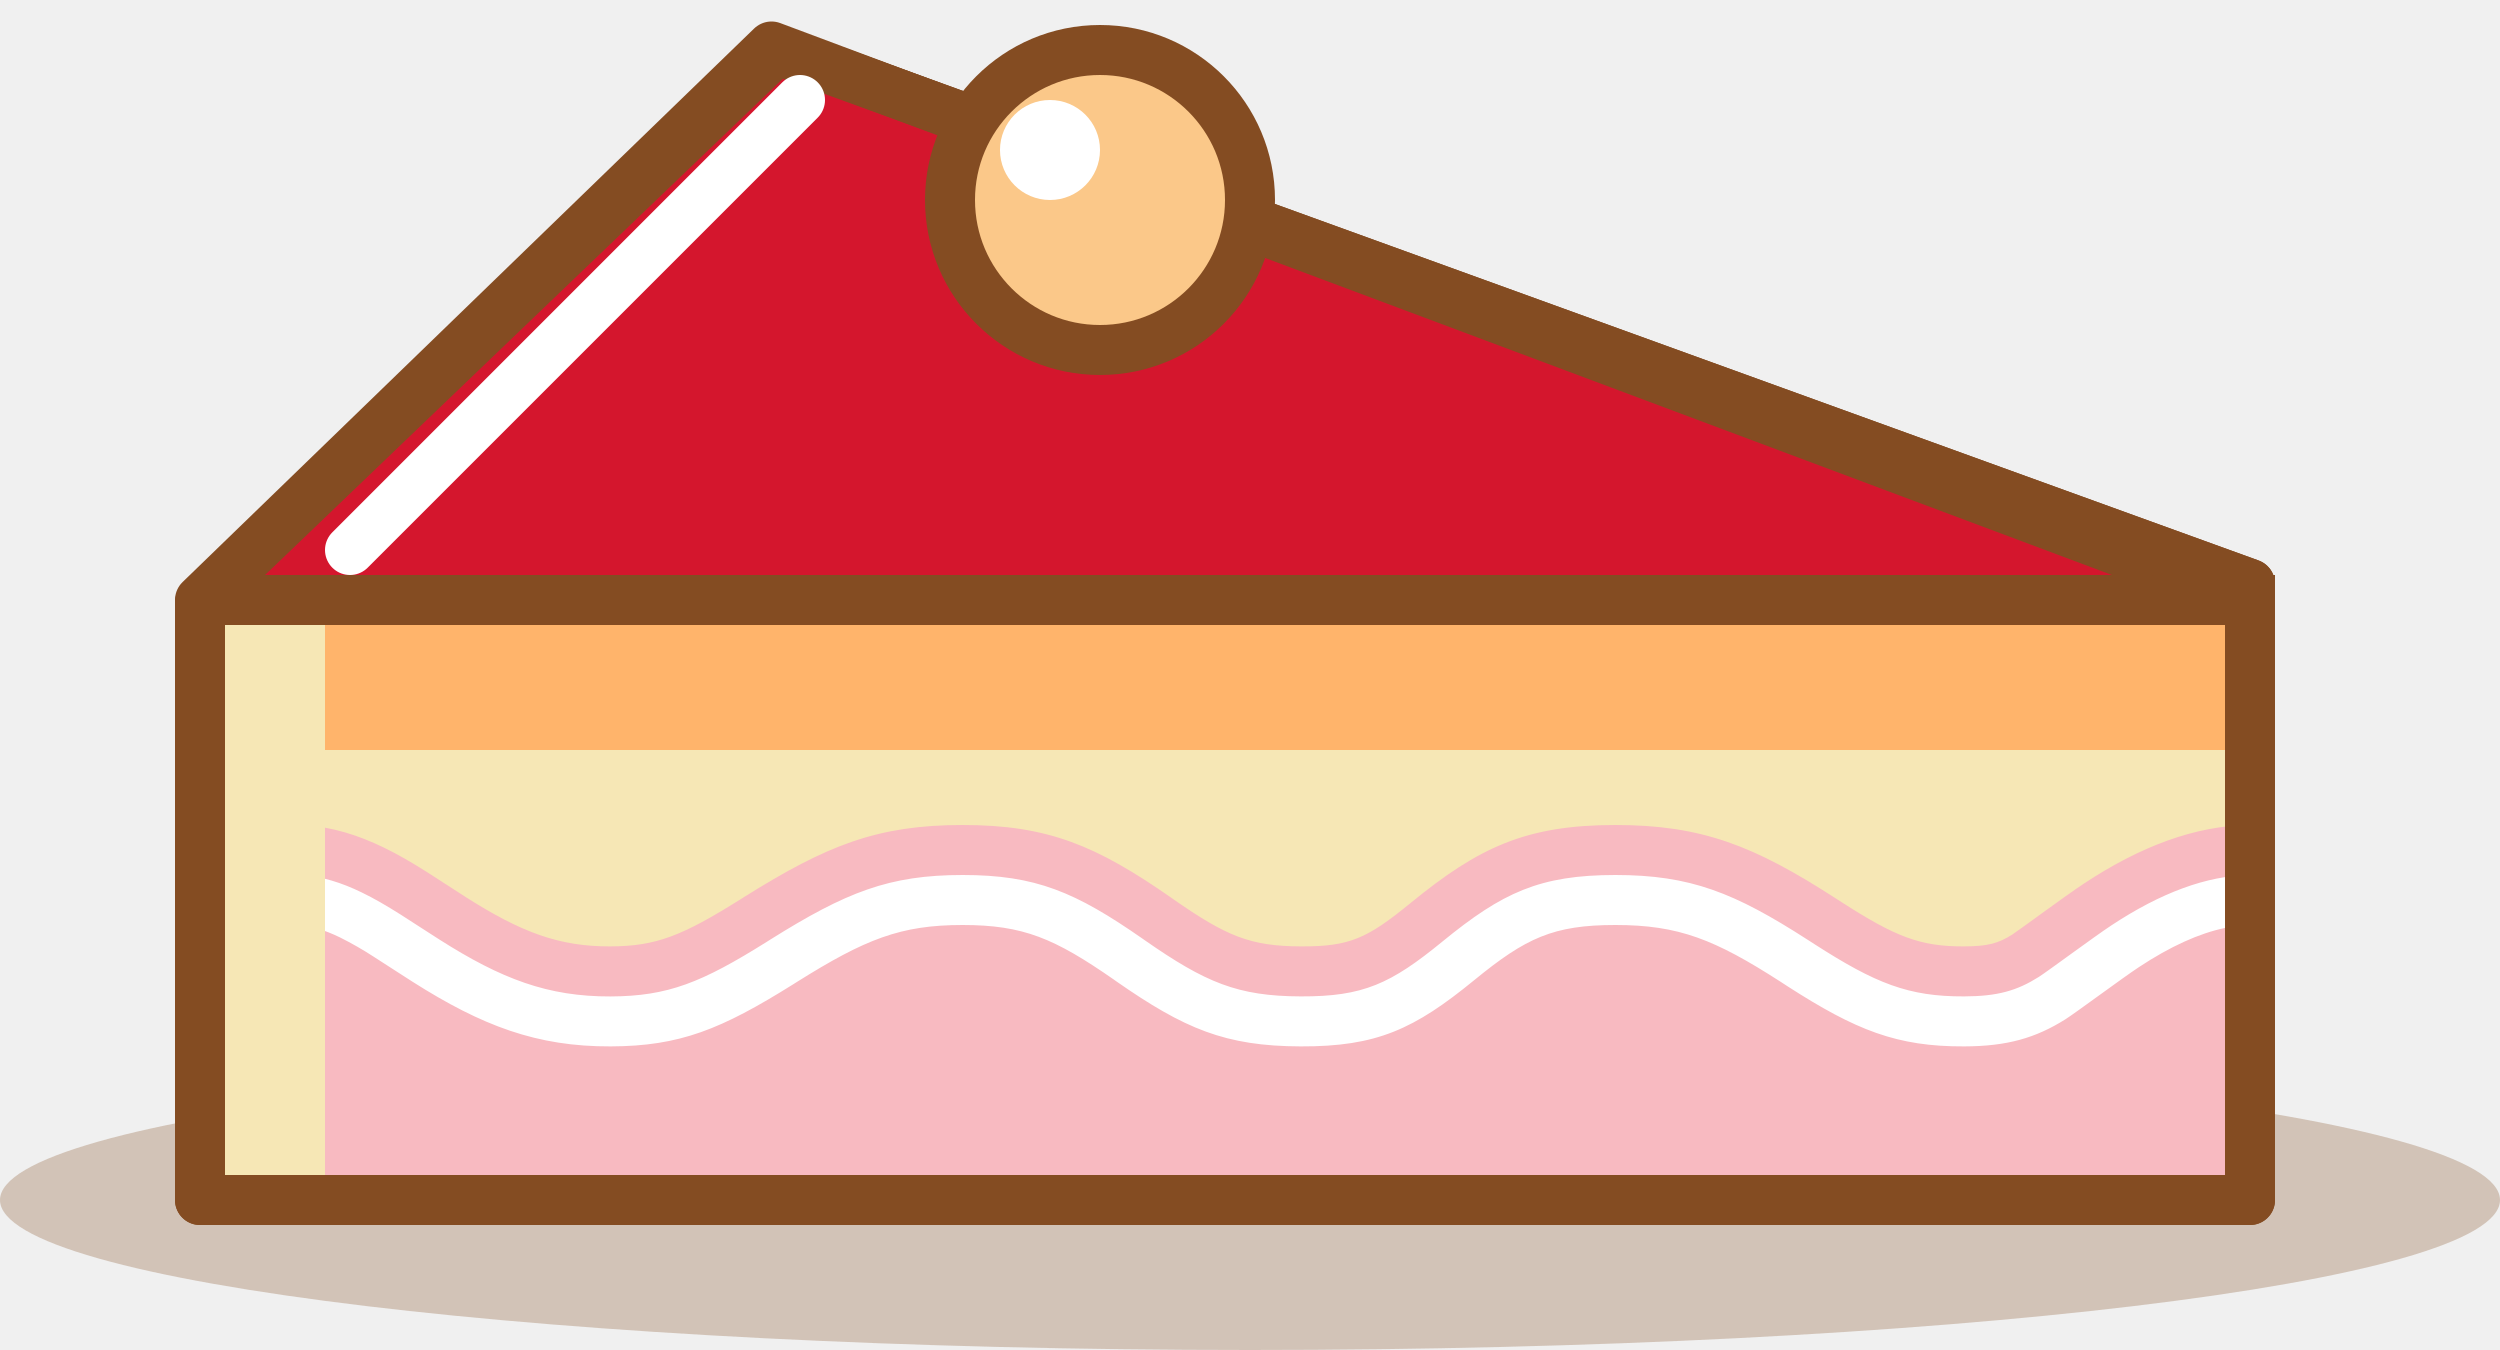
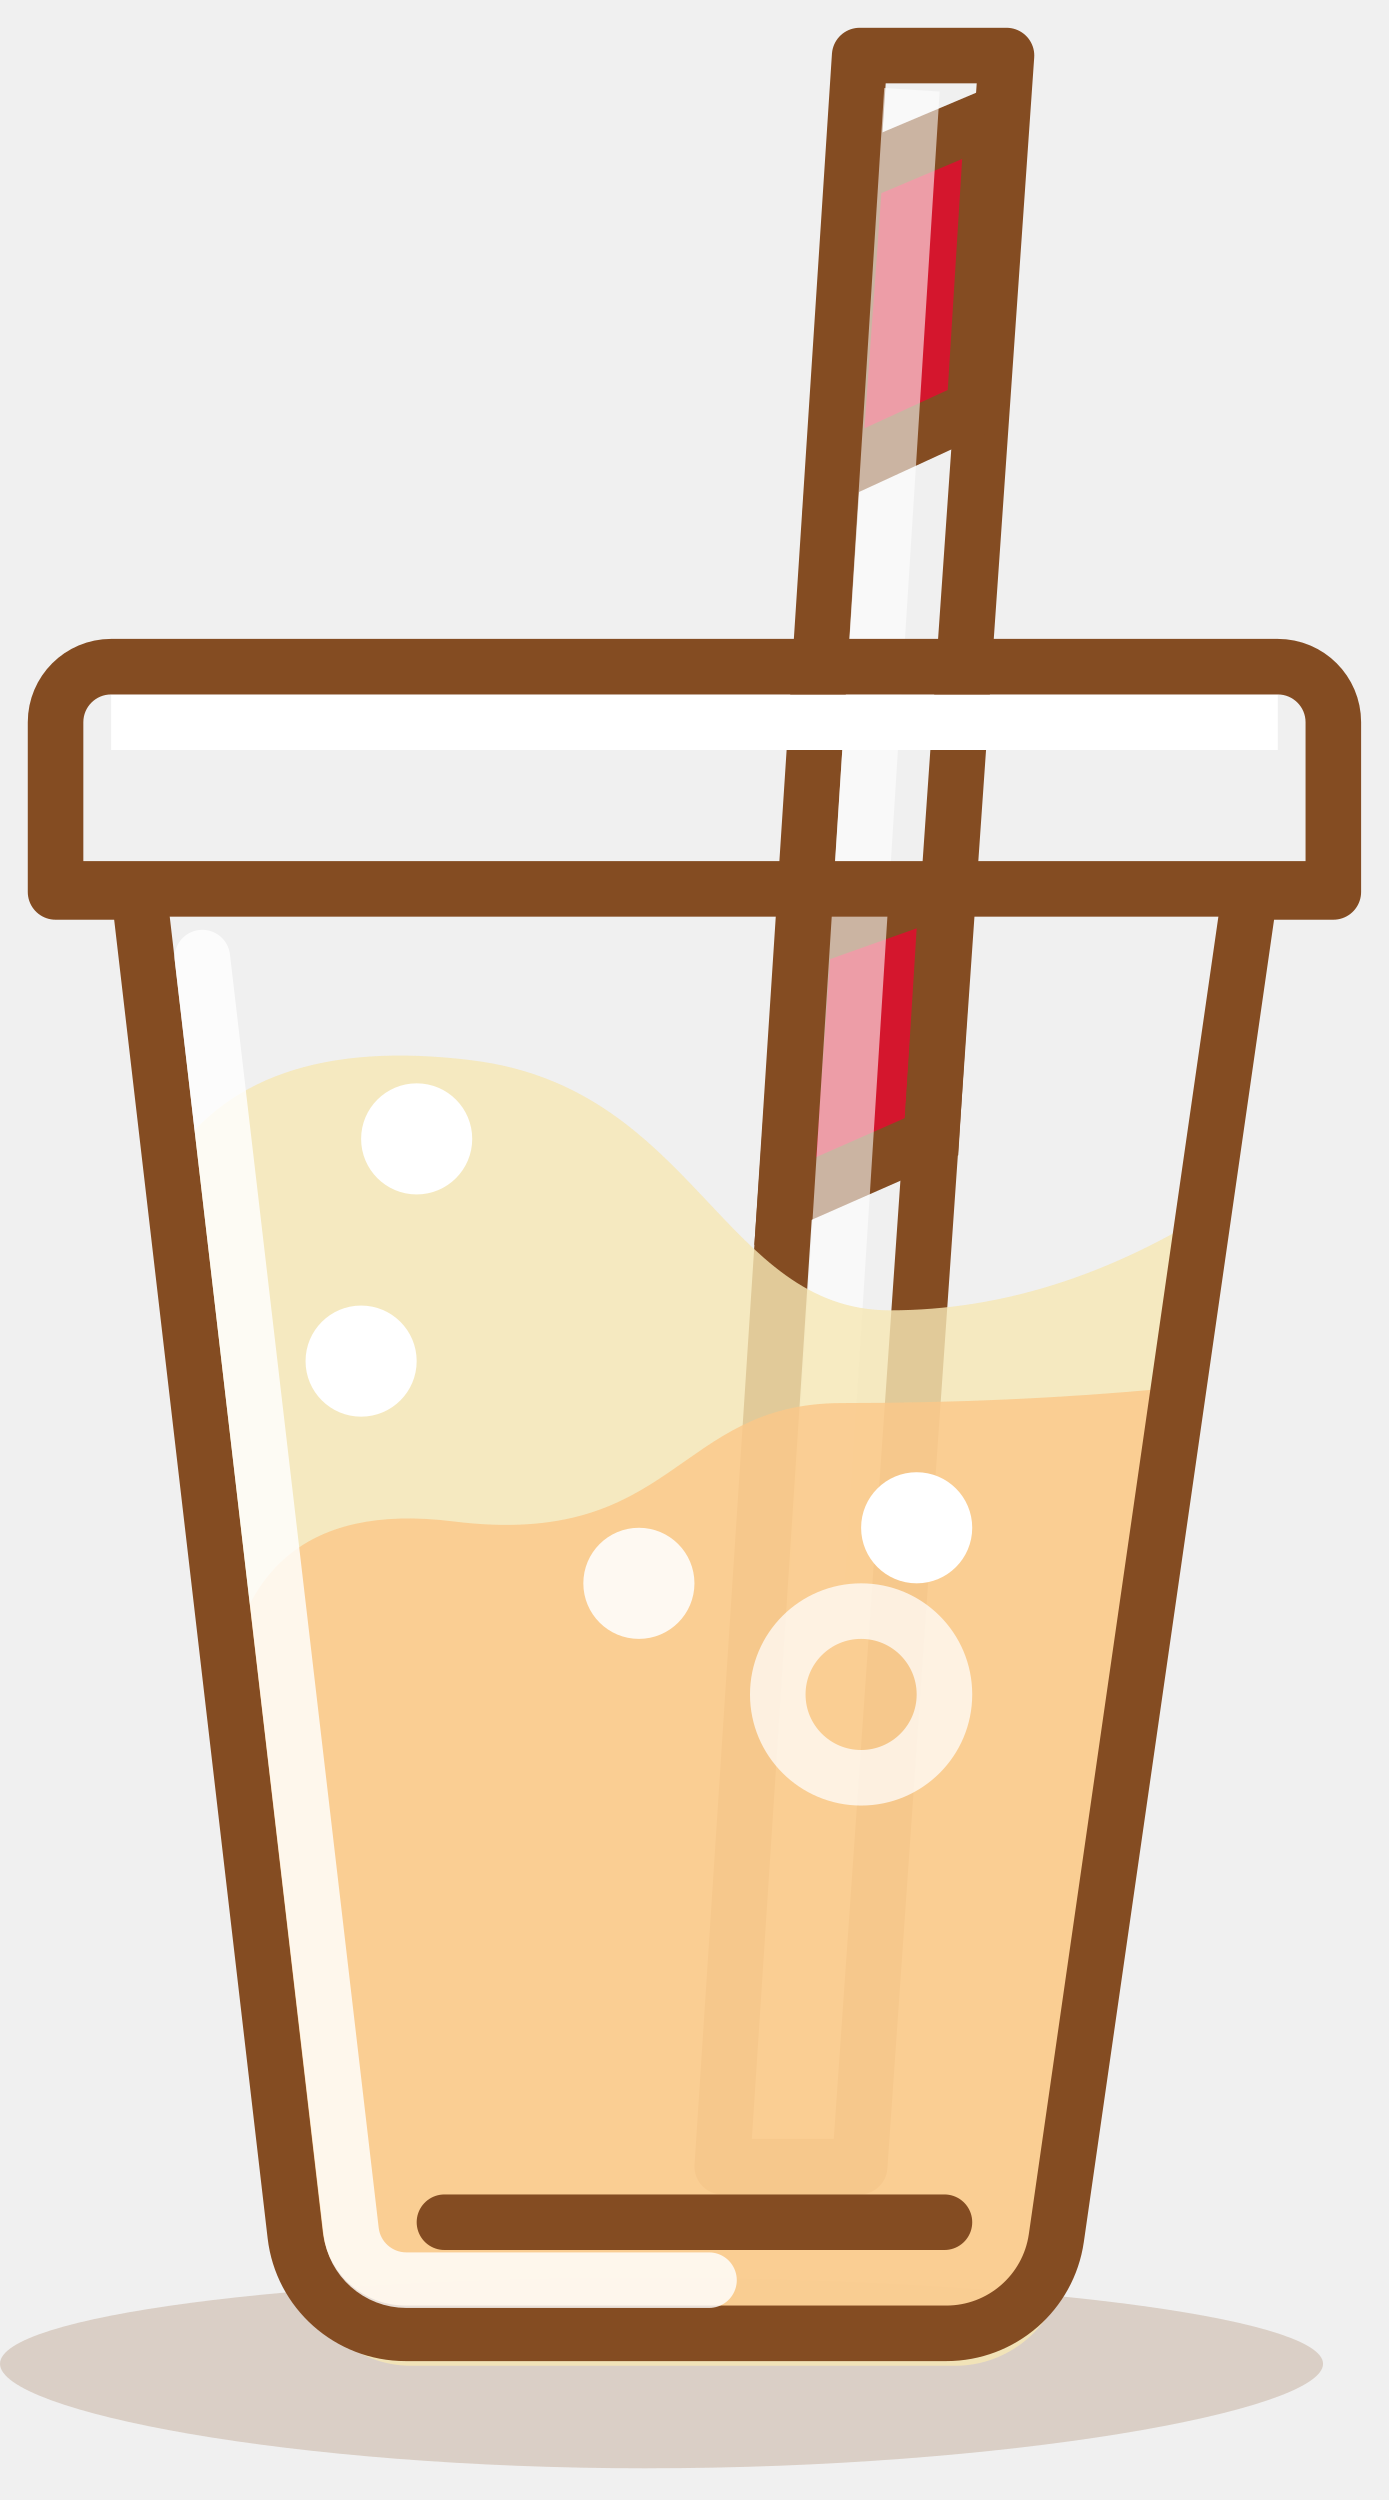
- <svg xmlns="http://www.w3.org/2000/svg" width="50px" height="27px" viewBox="0 0 50 27" version="1.1">
+ <svg xmlns="http://www.w3.org/2000/svg" width="25px" height="45px" viewBox="0 0 25 45" version="1.1">
  <g id="Page-1" stroke="none" stroke-width="1" fill="none" fill-rule="evenodd">
-     <g id="dessert">
-       <g id="Group">
-         <ellipse id="Oval" fill-opacity="0.277" fill="#844C22" fill-rule="nonzero" cx="25" cy="24" rx="25" ry="3" />
-         <g transform="translate(3, 0)" fill-rule="nonzero">
-           <polygon id="b" stroke="#844C22" fill="#F6E7B5" stroke-linecap="round" stroke-linejoin="round" points="1 12.5 12.534 1 42 11.679 42 24 1 24" />
-           <polygon id="Path" stroke="#844C22" fill="#D4162D" stroke-linecap="round" stroke-linejoin="round" points="1 12 12.43 0.93 42 12" />
-           <polygon id="Path" fill="#F8BAC1" points="2 19 42 19 42 24 2 24" />
-           <path d="M40.327,20.178 C40.037,20.37 39.094,21.072 38.845,21.229 C38.085,21.709 37.33,21.924 36.29,21.929 C34.704,21.935 33.723,21.539 32.207,20.565 L32.068,20.475 C30.9,19.724 30.342,19.5 29.308,19.5 C28.338,19.5 27.989,19.664 27.12,20.375 C25.757,21.49 24.805,21.935 23.008,21.928 C21.258,21.922 20.27,21.503 18.751,20.445 L18.71,20.416 C17.669,19.691 17.219,19.5 16.253,19.5 C15.243,19.5 14.693,19.72 13.471,20.485 L13.4,20.53 C11.804,21.53 10.83,21.922 9.218,21.928 C7.516,21.935 6.251,21.456 4.712,20.478 C4.577,20.392 4.067,20.06 3.947,19.984 C3.759,19.862 3.564,19.75 3.364,19.649 C3.161,19.551 3.011,19.505 2.89,19.496 L3.11,16.504 C3.647,16.544 4.153,16.697 4.674,16.95 C4.951,17.084 5.221,17.24 5.55,17.448 L6.32,17.945 C7.42,18.644 8.181,18.932 9.206,18.928 C10.126,18.925 10.646,18.715 11.807,17.988 L11.878,17.943 C13.537,16.904 14.549,16.5 16.253,16.5 C17.959,16.5 18.926,16.911 20.424,17.954 L20.466,17.984 C21.53,18.724 22.002,18.924 23.019,18.928 C23.996,18.932 24.346,18.768 25.218,18.055 C26.576,16.945 27.523,16.5 29.308,16.5 C31.041,16.5 32.083,16.917 33.692,17.953 L33.83,18.042 C34.902,18.731 35.4,18.932 36.278,18.928 C36.76,18.926 36.965,18.868 37.244,18.692 C37.37,18.612 38.279,17.936 38.673,17.675 C39.812,16.922 40.909,16.515 41.978,16.5 L42.5,16.478 L42.5,23.5 C42.5,24.052 42.052,24.5 41.5,24.5 L1.5,24.5 C0.948,24.5 0.5,24.052 0.5,23.5 L0.5,18 L2.5,18 L2.5,22.5 L40.5,22.5 L40.5,20.067 C40.442,20.103 40.384,20.14 40.327,20.178 L40.327,20.178 Z" id="Path" fill="#F8BAC1" />
-           <path d="M39.776,19.344 C39.451,19.558 38.519,20.252 38.311,20.384 C37.711,20.762 37.14,20.925 36.286,20.928 C34.936,20.934 34.116,20.604 32.748,19.724 L32.61,19.634 C31.294,18.788 30.575,18.5 29.309,18.5 C28.067,18.5 27.519,18.757 26.487,19.601 C25.287,20.583 24.536,20.934 23.012,20.928 C21.506,20.923 20.69,20.577 19.322,19.624 L19.282,19.595 C18.088,18.765 17.465,18.5 16.252,18.5 C15.012,18.5 14.308,18.781 12.94,19.638 L12.869,19.683 C11.418,20.591 10.595,20.923 9.214,20.928 C7.738,20.934 6.641,20.518 5.248,19.633 C5.12,19.553 4.608,19.219 4.481,19.139 C4.262,18.996 4.035,18.866 3.801,18.749 C3.492,18.599 3.223,18.518 2.963,18.499 L3.037,17.501 C3.435,17.531 3.823,17.648 4.237,17.85 C4.475,17.965 4.715,18.104 5.015,18.293 C5.15,18.378 5.663,18.713 5.785,18.789 C7.03,19.581 7.959,19.933 9.21,19.929 C10.36,19.924 11.032,19.653 12.338,18.835 L12.409,18.79 C13.922,17.843 14.781,17.5 16.253,17.5 C17.713,17.5 18.507,17.838 19.853,18.775 L19.894,18.804 C21.11,19.651 21.754,19.924 23.015,19.928 C24.266,19.933 24.816,19.676 25.851,18.829 C27.047,17.851 27.795,17.5 29.309,17.5 C30.808,17.5 31.689,17.853 33.151,18.794 L33.289,18.883 C34.509,19.667 35.169,19.933 36.282,19.928 C36.95,19.926 37.338,19.815 37.777,19.538 C37.945,19.432 38.865,18.747 39.224,18.51 C40.216,17.854 41.138,17.512 41.993,17.5 L41.5,17.493 L41.5,24.5 L1.5,24.5 L1.5,18 L1.5,23.5 L41.5,23.5 L41.5,18.559 C40.982,18.667 40.407,18.927 39.776,19.344 L39.776,19.344 Z" id="Path" fill="#FFFFFF" />
-           <polyline id="Path" stroke="#844C22" fill="#FFB46B" points="42 15 42 12 2 12 2 15" />
-         </g>
-         <polygon id="Path" stroke="#844C22" stroke-linecap="round" stroke-linejoin="round" points="4 12.054 15.534 1 45 11.679 45 24 4 24" />
-         <circle id="Oval" stroke="#844C22" fill="#FBC889" fill-rule="nonzero" cx="22" cy="4" r="3" />
-         <circle id="Oval" fill="#FFFFFF" fill-rule="nonzero" cx="21" cy="3" r="1" />
-         <line x1="16" y1="2" x2="7" y2="11" id="Path" stroke="#FFFFFF" stroke-linecap="round" stroke-linejoin="round" />
-         <line x1="5.5" y1="12.5" x2="5.5" y2="23.5" id="Path" stroke="#F6E7B5" stroke-width="2" />
+     <g id="drinks" transform="translate(-2, 0)">
+       <polygon id="Path" points="0 0 28 0 28 44 0 44" />
+       <polygon id="Path" stroke="#844C22" fill="#D4162D" fill-rule="nonzero" points="19.046 15.985 16.466 16.902 16.135 21.619 18.768 20.46" />
+       <g id="Group" transform="translate(15, 1)">
+         <polygon id="Path" stroke="#844C22" stroke-linecap="round" stroke-linejoin="round" points="2.474 38 5.117 0 2.474 0 0 38" />
+         <ellipse id="Oval" cx="7.5" cy="10.314" rx="3.5" ry="3.8" />
+         <polygon id="Path" stroke="#844C22" fill="#D4162D" fill-rule="nonzero" points="4.868 1.086 2.388 2.135 2 7.518 4.54 6.348 4.85 1.378" />
+         <line x1="3.415" y1="0.616" x2="1.632" y2="28.762" id="Path" stroke="#FFFFFF" opacity="0.579" />
      </g>
+       <path d="M13.661,44.429 C20.101,44.429 25.815,43.404 25.815,42.549 C25.815,41.692 20.101,41 13.661,41 C7.221,41 2,41.693 2,42.548 C2,43.404 7.22,44.43 13.661,44.43 L13.661,44.429 Z" id="Path" fill-opacity="0.2" fill="#844C22" fill-rule="nonzero" />
+       <line x1="3" y1="16" x2="26" y2="16" id="Path" stroke="#844C22" />
+       <line x1="4" y1="13" x2="25" y2="13" id="Path" stroke="#FFFFFF" />
+       <path d="M5,12.007 C5.04,12.002 5.08,12 5.121,12 M23.985,21.684 L21.168,40.875 C21.022,41.858 20.178,42.586 19.184,42.585 L9.409,42.585 C8.397,42.586 7.543,41.831 7.419,40.827 L5,21.001 C5.993,19.391 7.826,18.752 10.5,19.086 C14.511,19.586 15.013,23.586 18.021,23.586 C20.027,23.586 22.015,22.952 23.985,21.684 Z" id="Shape" fill="#F6E7B5" fill-rule="nonzero" opacity="0.812" />
+       <path d="M22.91,25 L20.996,40.56 C20.85,41.543 20.006,42.271 19.012,42.27 L9.237,42.27 C8.225,42.271 7.371,41.516 7.247,40.512 L6,31.105 C6.096,28.292 7.481,27.052 10.156,27.385 C14.166,27.885 14.147,25.255 17.156,25.255 C19.161,25.255 21.08,25.17 22.911,25 L22.91,25 Z" id="Path" fill="#FBC889" fill-rule="nonzero" opacity="0.812" />
+       <path d="M5,12.007 C5.04,12.002 5.08,12 5.121,12" id="Path" fill="#F6E7B5" fill-rule="nonzero" />
+       <path d="M4,12 L25,12 C25.552,12 26,12.448 26,13 L26,16.055 L24.5,16.055 L21.014,40.285 C20.872,41.269 20.029,42 19.034,42 L9.301,42 C8.286,42 7.431,41.24 7.314,40.231 L4.5,16.055 L3,16.055 L3,13 C3,12.448 3.448,12 4,12 Z M10,40 L19,40" id="Shape" stroke="#844C22" stroke-linecap="round" stroke-linejoin="round" />
+       <path d="M5.642,17.237 L8.32,40.16 C8.379,40.664 8.807,41.043 9.314,41.043 L14.762,41.043" id="Path" stroke="#FFFFFF" opacity="0.826" stroke-linecap="round" stroke-linejoin="round" />
+       <circle id="Oval" fill="#FFFFFF" fill-rule="nonzero" cx="18.5" cy="27.5" r="1" />
+       <circle id="Oval" fill="#FFFFFF" fill-rule="nonzero" opacity="0.877" cx="13.5" cy="28.5" r="1" />
+       <circle id="Oval" fill="#FFFFFF" fill-rule="nonzero" cx="9.5" cy="20.5" r="1" />
+       <circle id="Oval" stroke="#FFFFFF" opacity="0.731" cx="17.5" cy="30.5" r="1.5" />
+       <circle id="Oval" fill="#FFFFFF" fill-rule="nonzero" cx="8.5" cy="24.5" r="1" />
    </g>
  </g>
</svg>
